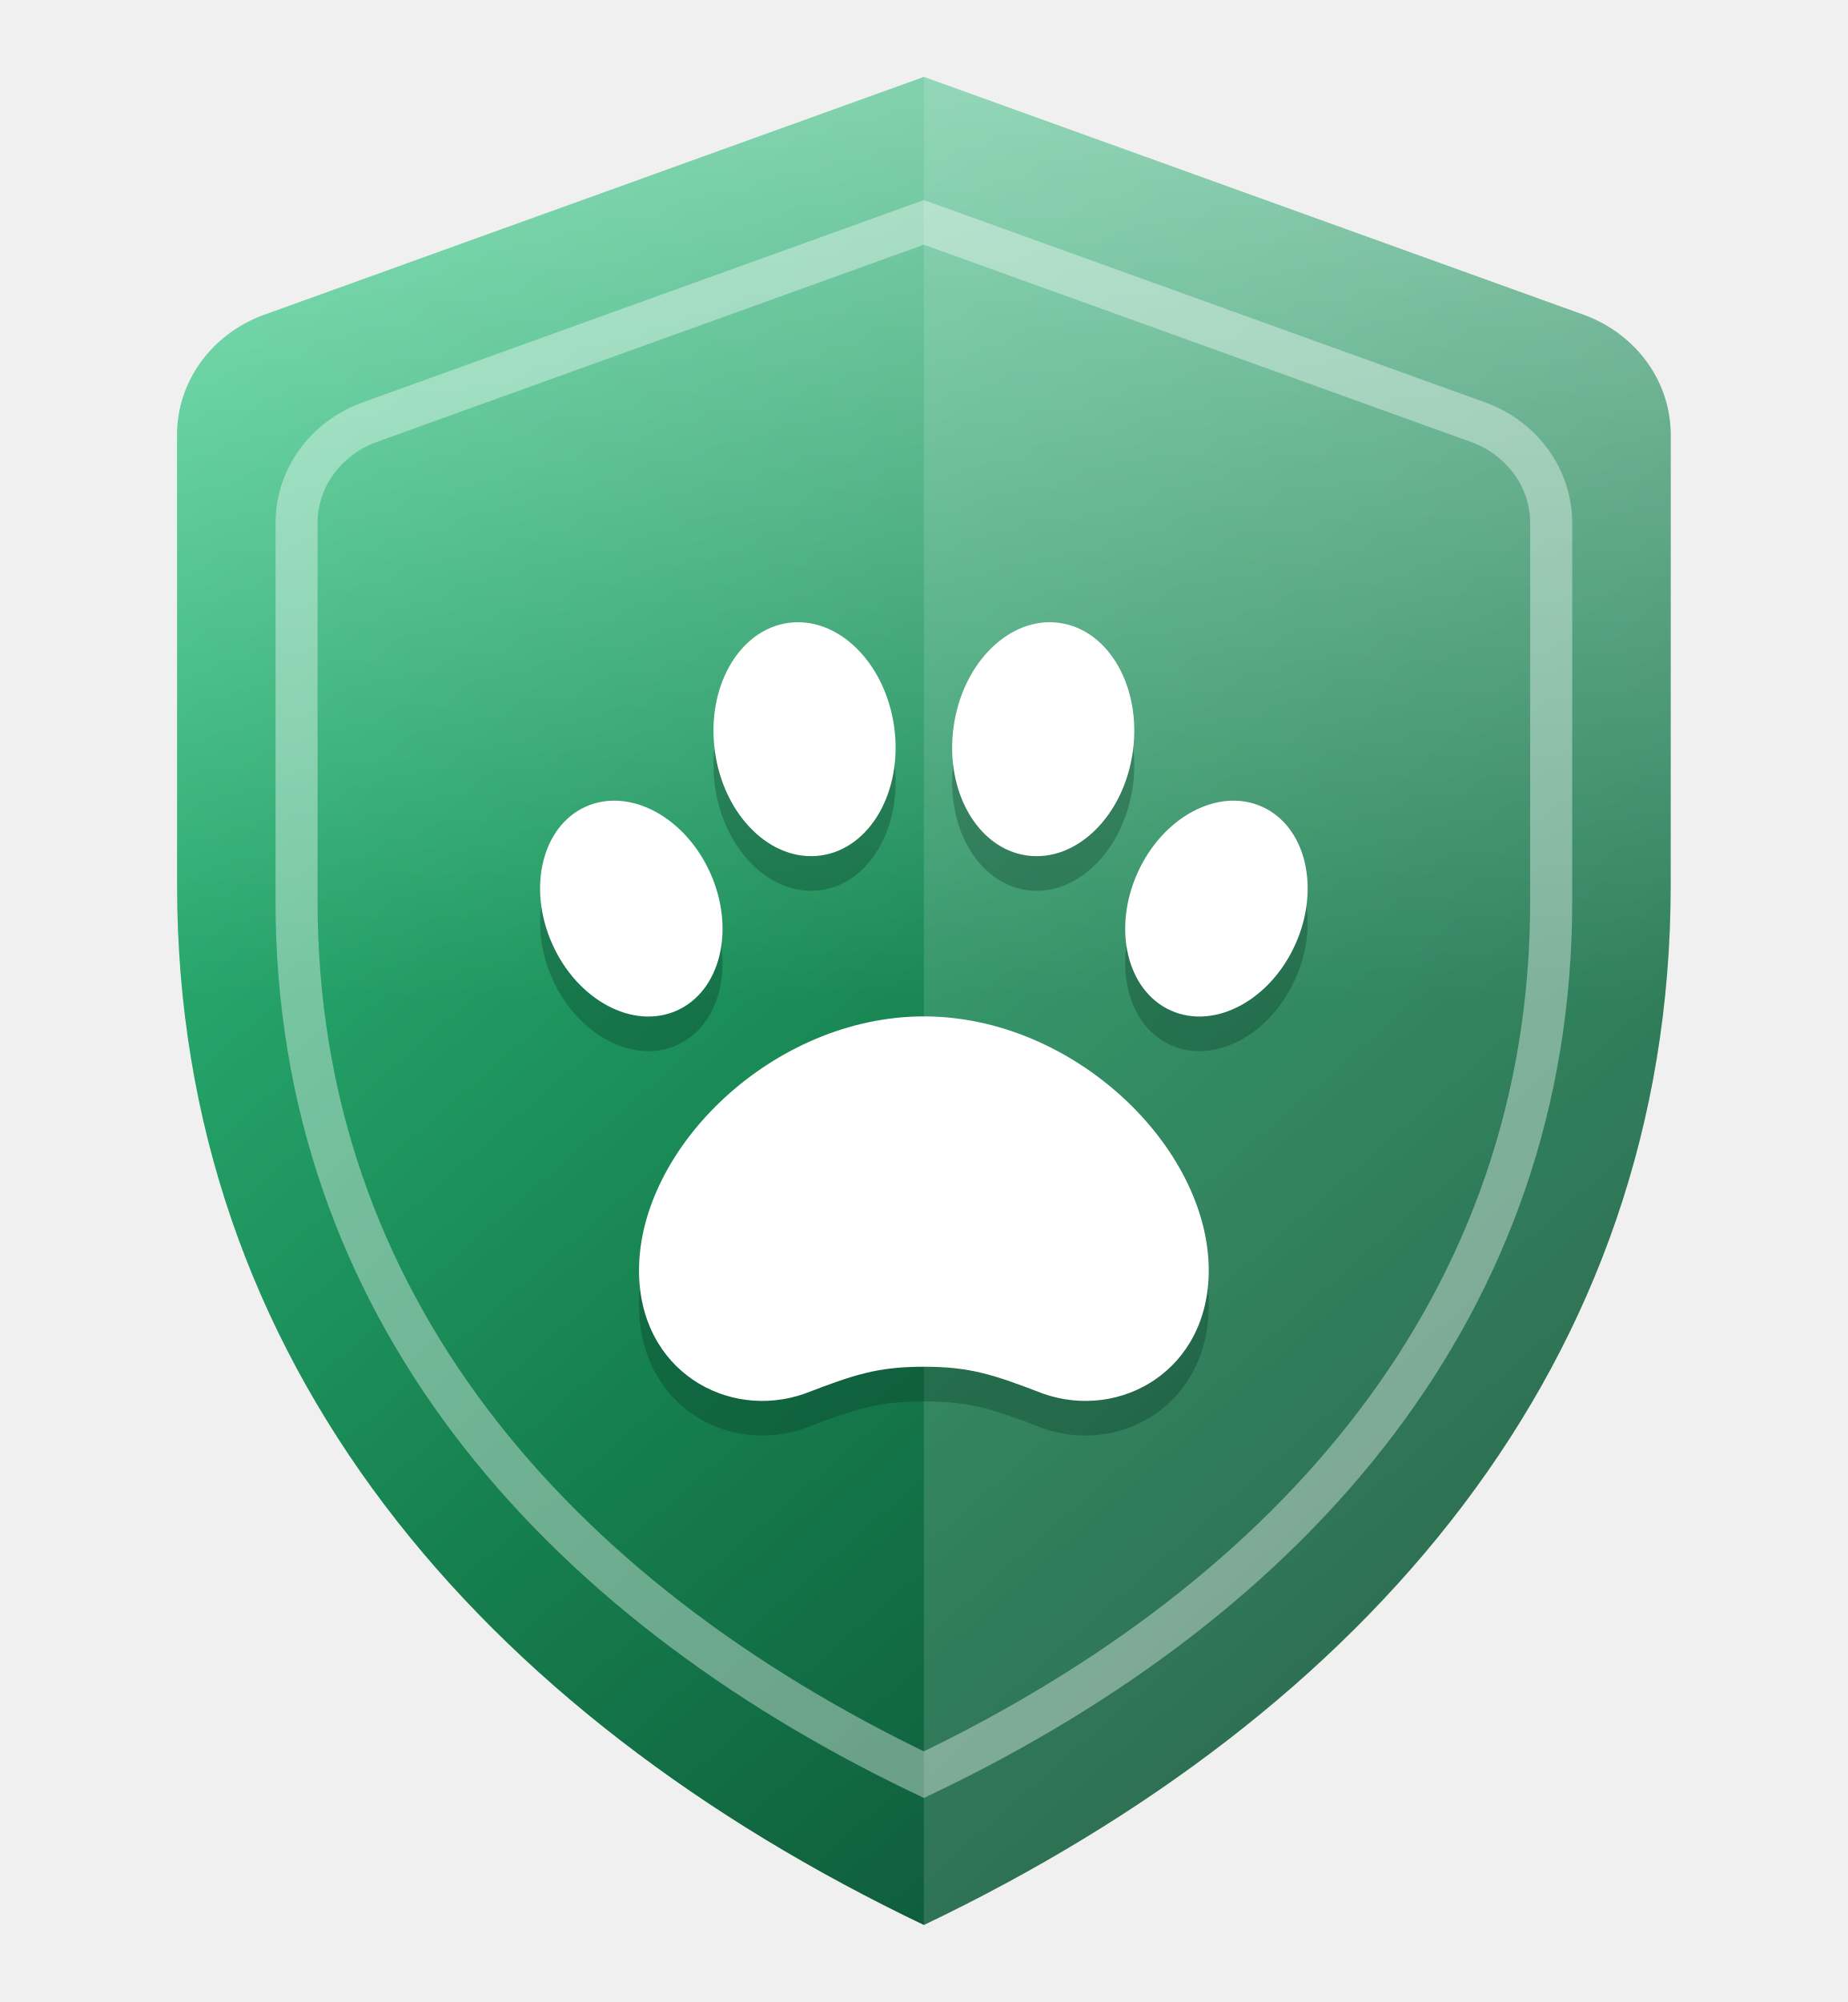
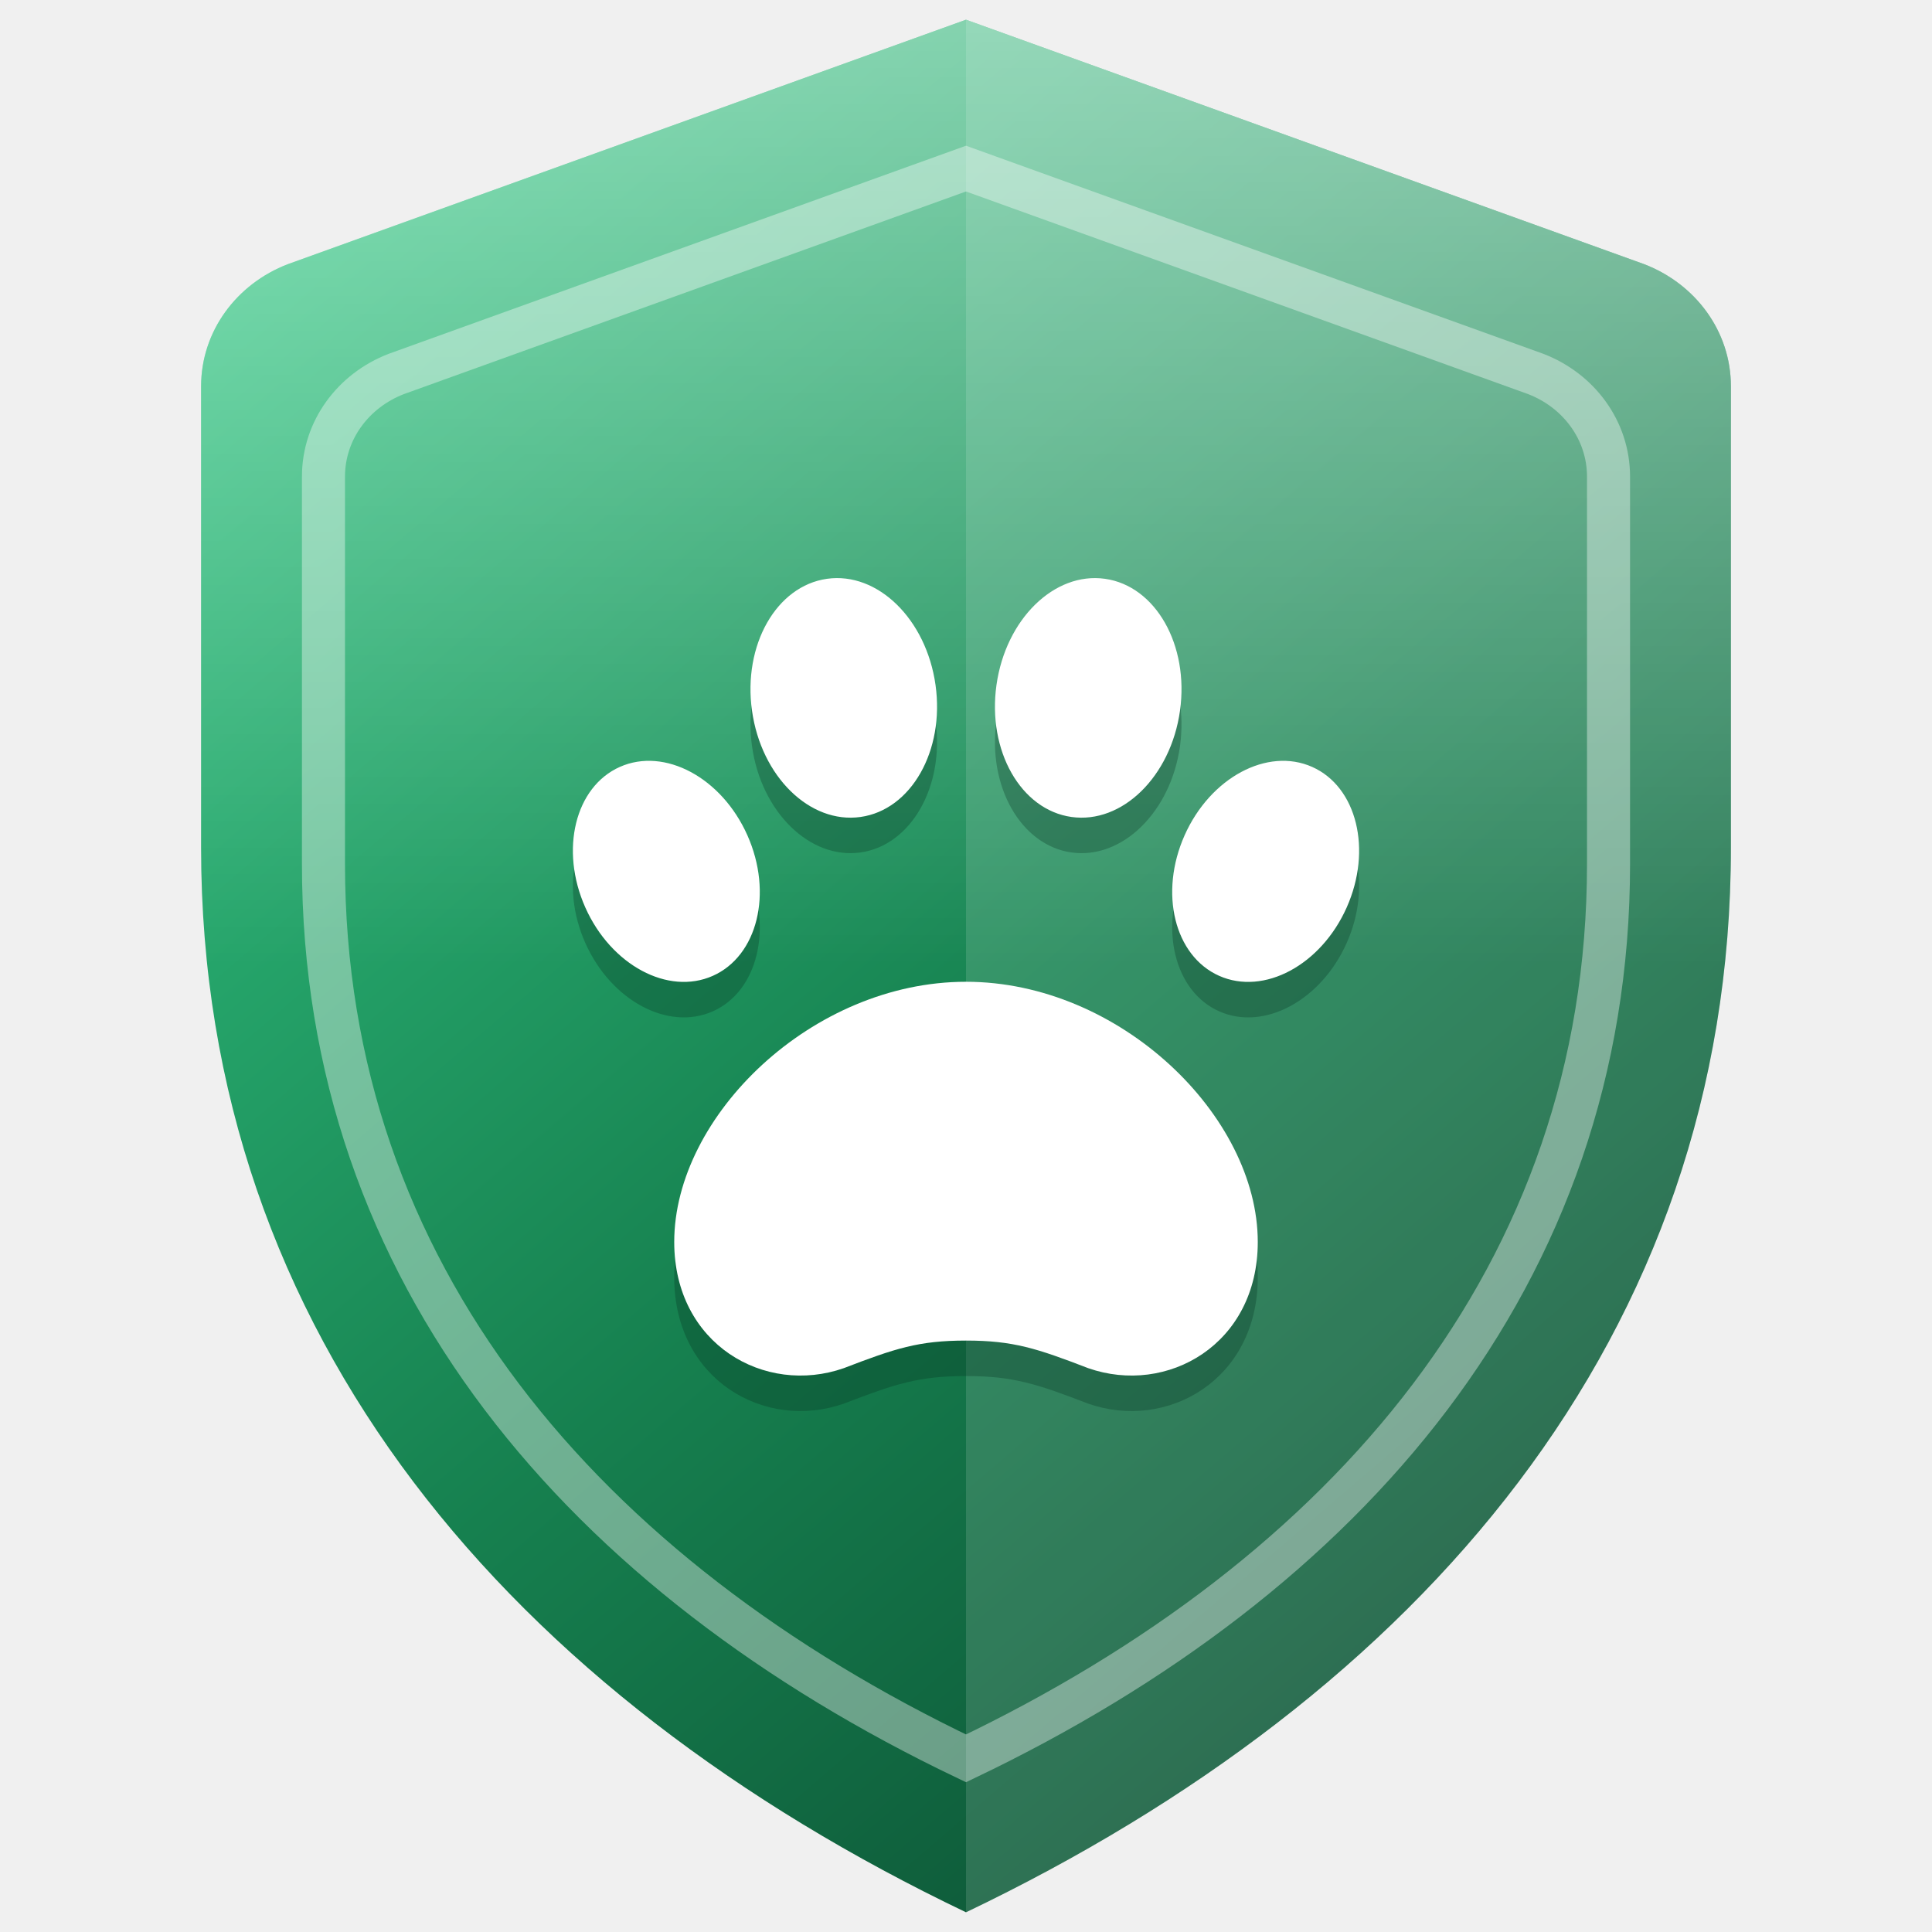
- <svg xmlns="http://www.w3.org/2000/svg" viewBox="0 0 48 52">
+ <svg xmlns="http://www.w3.org/2000/svg" viewBox="-0.5 1.5 49 49">
  <defs>
    <linearGradient id="s-escudo" x1="0.15" y1="0" x2="0.85" y2="1">
      <stop offset="0" stop-color="#34c784" stop-opacity="1" />
      <stop offset="0.55" stop-color="#16804f" stop-opacity="1" />
      <stop offset="1" stop-color="#0b4a30" stop-opacity="1" />
    </linearGradient>
    <linearGradient id="s-brillo" x1="0" y1="0" x2="0" y2="1">
      <stop offset="0" stop-color="#ffffff" stop-opacity="0.42" />
      <stop offset="0.5" stop-color="#ffffff" stop-opacity="0" />
    </linearGradient>
  </defs>
  <path d="M24 2 41.2 8.2c1.3.5 2.2 1.7 2.2 3.1V23c0 12.4-7.9 21.5-19.4 27C12.5 44.5 4.6 35.4 4.6 23V11.3c0-1.4.9-2.6 2.2-3.1Z" fill="url(#s-escudo)" />
  <path d="M24 2 41.2 8.2c1.3.5 2.2 1.7 2.2 3.1V23c0 12.4-7.9 21.5-19.4 27Z" fill="#ffffff" fill-opacity="0.13" />
  <path d="M24 2 41.2 8.2c1.3.5 2.2 1.7 2.2 3.1V23c0 12.4-7.9 21.5-19.4 27C12.5 44.5 4.6 35.4 4.6 23V11.3c0-1.4.9-2.6 2.2-3.1Z" fill="url(#s-brillo)" />
  <path d="M24 2 41.2 8.2c1.3.5 2.2 1.7 2.2 3.1V23c0 12.4-7.9 21.5-19.4 27C12.5 44.5 4.6 35.4 4.6 23V11.3c0-1.4.9-2.6 2.2-3.1Z" fill="none" stroke="#ffffff" stroke-opacity="0.38" stroke-width="1.3" transform="translate(24 25.6) scale(0.84) translate(-24 -25.6)" />
  <g fill="#06301f" fill-opacity="0.3" transform="translate(0 0.9)">
    <path d="M24 26.4c-3.9 0-7.4 3.4-7.4 6.6 0 2.6 2.3 3.9 4.3 3.2 1.3-.5 1.9-.7 3.1-.7s1.8.2 3.1.7c2 .7 4.3-.6 4.3-3.2 0-3.2-3.5-6.6-7.4-6.6Z" />
    <ellipse cx="16.4" cy="23.6" rx="2.25" ry="2.9" transform="rotate(-24 16.4 23.6)" />
    <ellipse cx="20.9" cy="19.2" rx="2.35" ry="3.05" transform="rotate(-8 20.9 19.2)" />
    <ellipse cx="27.1" cy="19.2" rx="2.35" ry="3.05" transform="rotate(8 27.1 19.2)" />
    <ellipse cx="31.6" cy="23.6" rx="2.25" ry="2.9" transform="rotate(24 31.6 23.6)" />
  </g>
  <g fill="#ffffff">
    <path d="M24 26.4c-3.9 0-7.4 3.4-7.4 6.6 0 2.6 2.3 3.9 4.3 3.2 1.3-.5 1.9-.7 3.1-.7s1.8.2 3.1.7c2 .7 4.3-.6 4.3-3.2 0-3.2-3.5-6.6-7.4-6.6Z" />
    <ellipse cx="16.4" cy="23.6" rx="2.25" ry="2.9" transform="rotate(-24 16.4 23.6)" />
    <ellipse cx="20.9" cy="19.2" rx="2.35" ry="3.05" transform="rotate(-8 20.9 19.2)" />
    <ellipse cx="27.1" cy="19.2" rx="2.35" ry="3.05" transform="rotate(8 27.1 19.2)" />
    <ellipse cx="31.6" cy="23.6" rx="2.25" ry="2.9" transform="rotate(24 31.6 23.6)" />
  </g>
</svg>
